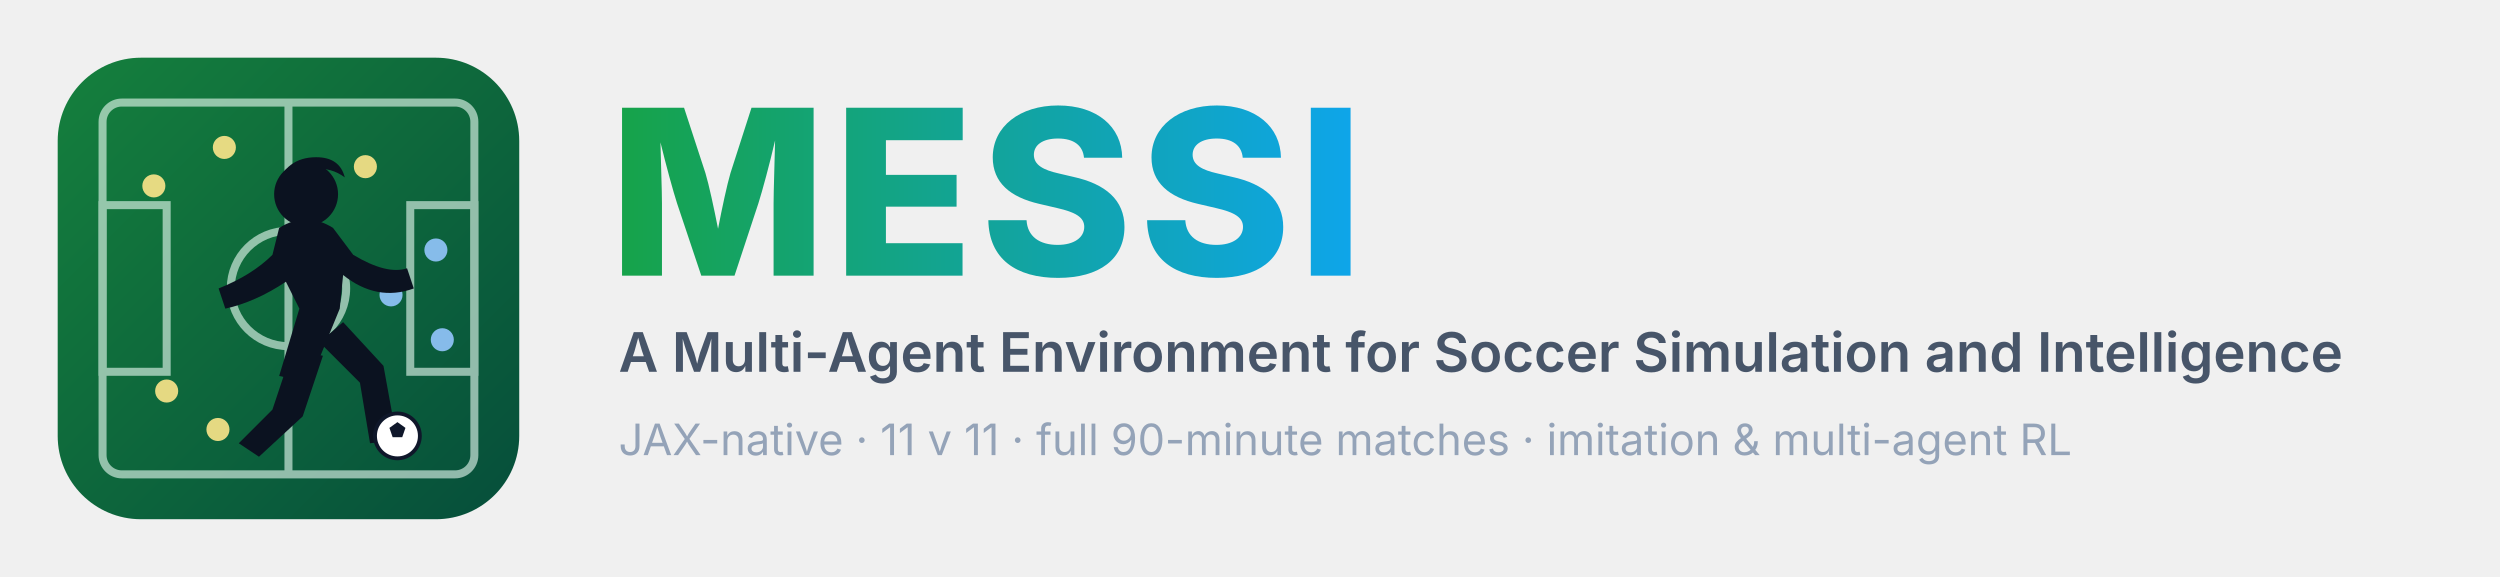
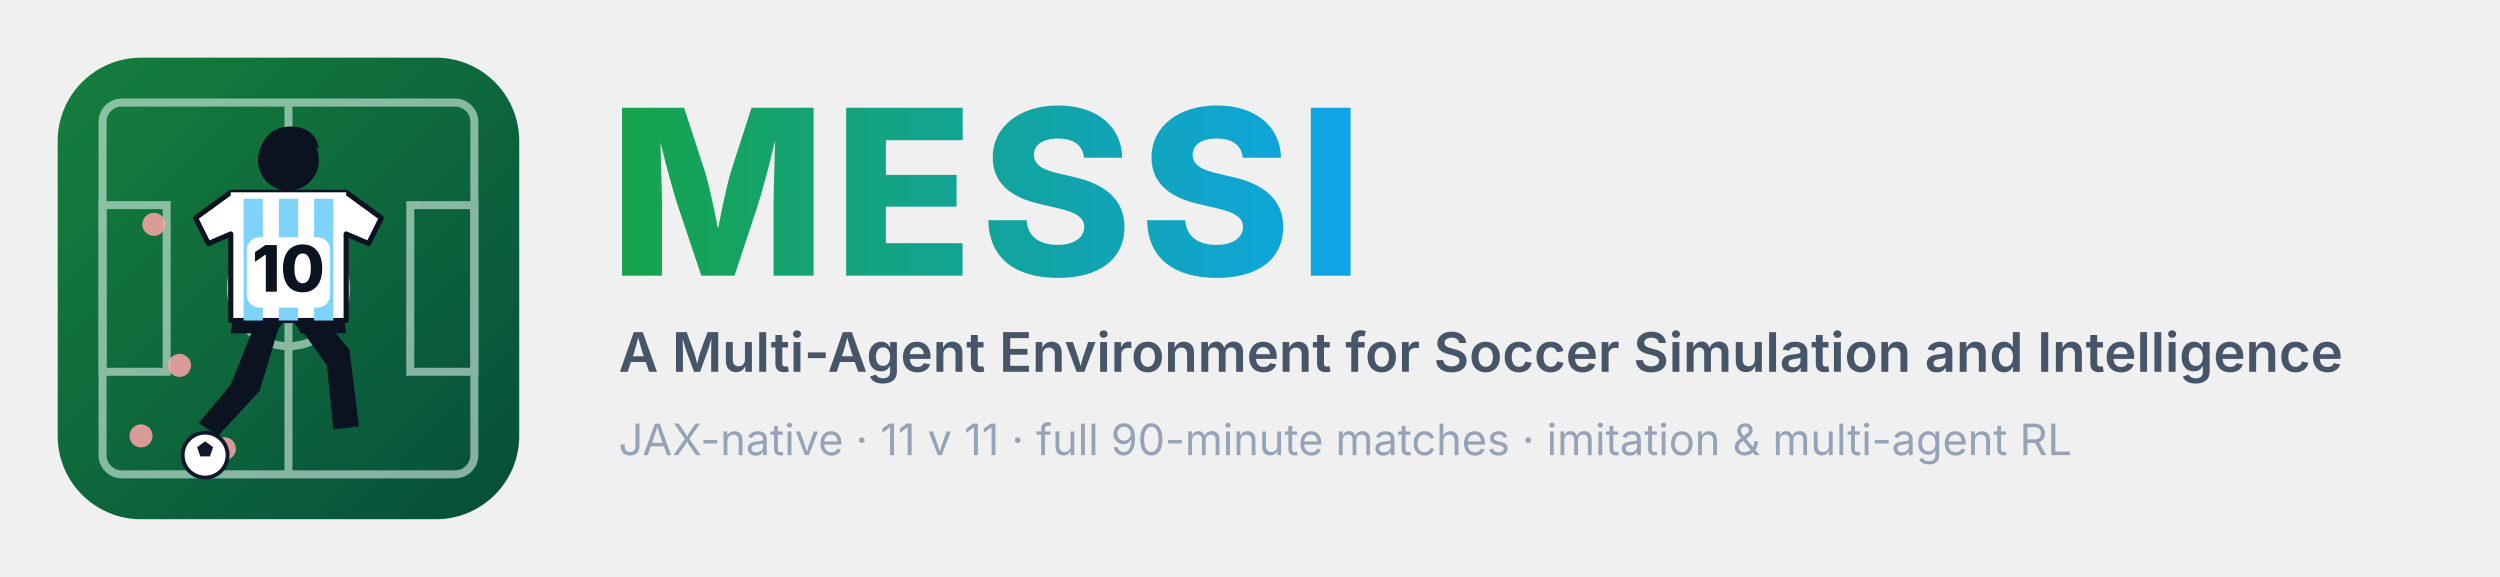
<svg xmlns="http://www.w3.org/2000/svg" viewBox="0 0 780 180" width="780" height="180" role="img" aria-label="MESSI — A Multi-Agent Environment for Soccer Simulation and Intelligence">
  <defs>
    <linearGradient id="g-pitch" x1="0" y1="0" x2="1" y2="1">
      <stop offset="0%" stop-color="#15803d" />
      <stop offset="100%" stop-color="#064e3b" />
    </linearGradient>
    <linearGradient id="g-word" x1="0" y1="0" x2="1" y2="0">
      <stop offset="0%" stop-color="#16a34a" />
      <stop offset="100%" stop-color="#0ea5e9" />
    </linearGradient>
  </defs>
  <g transform="translate(18,18)">
    <rect x="0" y="0" width="144" height="144" rx="26" fill="#0f6b3a" style="fill:url(#g-pitch)" />
-     <g fill="none" stroke="#ecfdf5" stroke-width="2.5" opacity="0.6">
+     <g fill="none" stroke="#ecfdf5" stroke-width="2.5" opacity="0.55">
      <rect x="14" y="14" width="116" height="116" rx="6" />
      <line x1="72" y1="14" x2="72" y2="130" />
      <circle cx="72" cy="72" r="18" />
      <rect x="14" y="46" width="20" height="52" />
      <rect x="110" y="46" width="20" height="52" />
    </g>
-     <g fill="#fde68a" opacity="0.9">
-       <circle cx="30" cy="40" r="3.6" />
-       <circle cx="34" cy="104" r="3.6" />
-       <circle cx="52" cy="28" r="3.6" />
-       <circle cx="50" cy="116" r="3.6" />
-       <circle cx="96" cy="34" r="3.6" />
-       <circle cx="100" cy="112" r="3.6" />
+     <g fill="#fca5a5" opacity="0.85">
+       <circle cx="30" cy="52" r="3.6" />
+       <circle cx="38" cy="96" r="3.6" />
+       <circle cx="52" cy="122" r="3.6" />
+       <circle cx="26" cy="118" r="3.6" />
    </g>
-     <g fill="#93c5fd" opacity="0.9">
-       <circle cx="118" cy="60" r="3.6" />
-       <circle cx="120" cy="88" r="3.6" />
-       <circle cx="104" cy="74" r="3.6" />
+     <g transform="translate(12,10)">
+       <path d="M50 72 l-8 20 l-10 12 l6 4 l13 -14 l6 -20z" fill="#0b1220" />
+       <path d="M62 72 l10 14 l2 20 l8 -1 l-3 -24 l-11 -13z" fill="#0b1220" />
+       <path d="M44 62 h32 l2 14 h-14 l-4 -6 l-4 6 h-14z" fill="#0b1220" />
+       <path d="M31 40 l11 -8 h36 l11 8 l-4 8 l-7 -3 v27 h-36 v-27 l-7 3z" fill="#ffffff" stroke="#0b1220" stroke-width="1.6" stroke-linejoin="round" />
+       <g fill="#7dd3fc">
+         <rect x="46" y="33" width="6" height="39" />
+         <rect x="57" y="33" width="6" height="39" />
+         <rect x="68" y="33" width="6" height="39" />
+       </g>
+       <path d="M42 32 h36 v2 h-36z" fill="#ffffff" />
+       <rect x="47" y="46" width="26" height="22" rx="4" fill="#ffffff" />
+       <text x="60" y="63" text-anchor="middle" font-family="Inter, 'Helvetica Neue', Arial, sans-serif" font-size="20" font-weight="800" fill="#0b1220">10</text>
+       <circle cx="60" cy="22" r="9.5" fill="#0b1220" />
+       <path d="M50.5 21 q2 -10 11 -9.5 q7 0.5 8 7 q-4 -3 -9 -2.5 q-6 0.5 -10 5z" fill="#0b1220" />
    </g>
-     <g fill="#0b1220" transform="translate(46,30) scale(1.05)">
-       <circle cx="30" cy="12" r="9.5" />
-       <path d="M21 10 q3 -9 12 -9 q7 0 8.5 6 q-4 -3 -9 -2.5 q-6 0.5 -11.5 5.5z" />
-       <path d="M22 22 q8 -5 16 0 l6 8 q10 6 16 4 l2 6 q-11 4 -21 -4 l-1 10 l-9 22 l-9 -2 l6 -20 l-4 -8 q-9 6 -18 8 l-2 -6 q10 -4 16 -10z" />
-       <path d="M26 58 l-6 18 l-10 10 l6 4 l13 -12 l6 -18z" />
-       <path d="M34 56 l12 12 l3 18 l8 -1 l-4 -22 l-12 -13z" />
-     </g>
-     <circle cx="106" cy="118" r="7" fill="#ffffff" stroke="#0f172a" stroke-width="1.2" />
-     <path d="M103.5 115.5 l2.5 -1.8 l2.5 1.8 l-1 2.9 h-3 z" fill="#0f172a" />
+     <circle cx="46" cy="124" r="7" fill="#ffffff" stroke="#0f172a" stroke-width="1.2" />
+     <path d="M43.5 121.5 l2.5 -1.8 l2.5 1.8 l-1 2.9 h-3 z" fill="#0f172a" />
  </g>
  <g transform="translate(190,0)" font-family="Inter, 'Helvetica Neue', Arial, sans-serif">
    <text x="0" y="86" font-size="72" font-weight="800" letter-spacing="2" fill="#16a34a" style="fill:url(#g-word)">MESSI</text>
    <text x="3" y="116" font-size="17" font-weight="600" fill="#475569">A Multi-Agent Environment for Soccer Simulation and Intelligence</text>
    <text x="3" y="142" font-size="13.5" font-weight="400" fill="#94a3b8">JAX-native · 11 v 11 · full 90-minute matches · imitation &amp; multi-agent RL</text>
  </g>
</svg>
